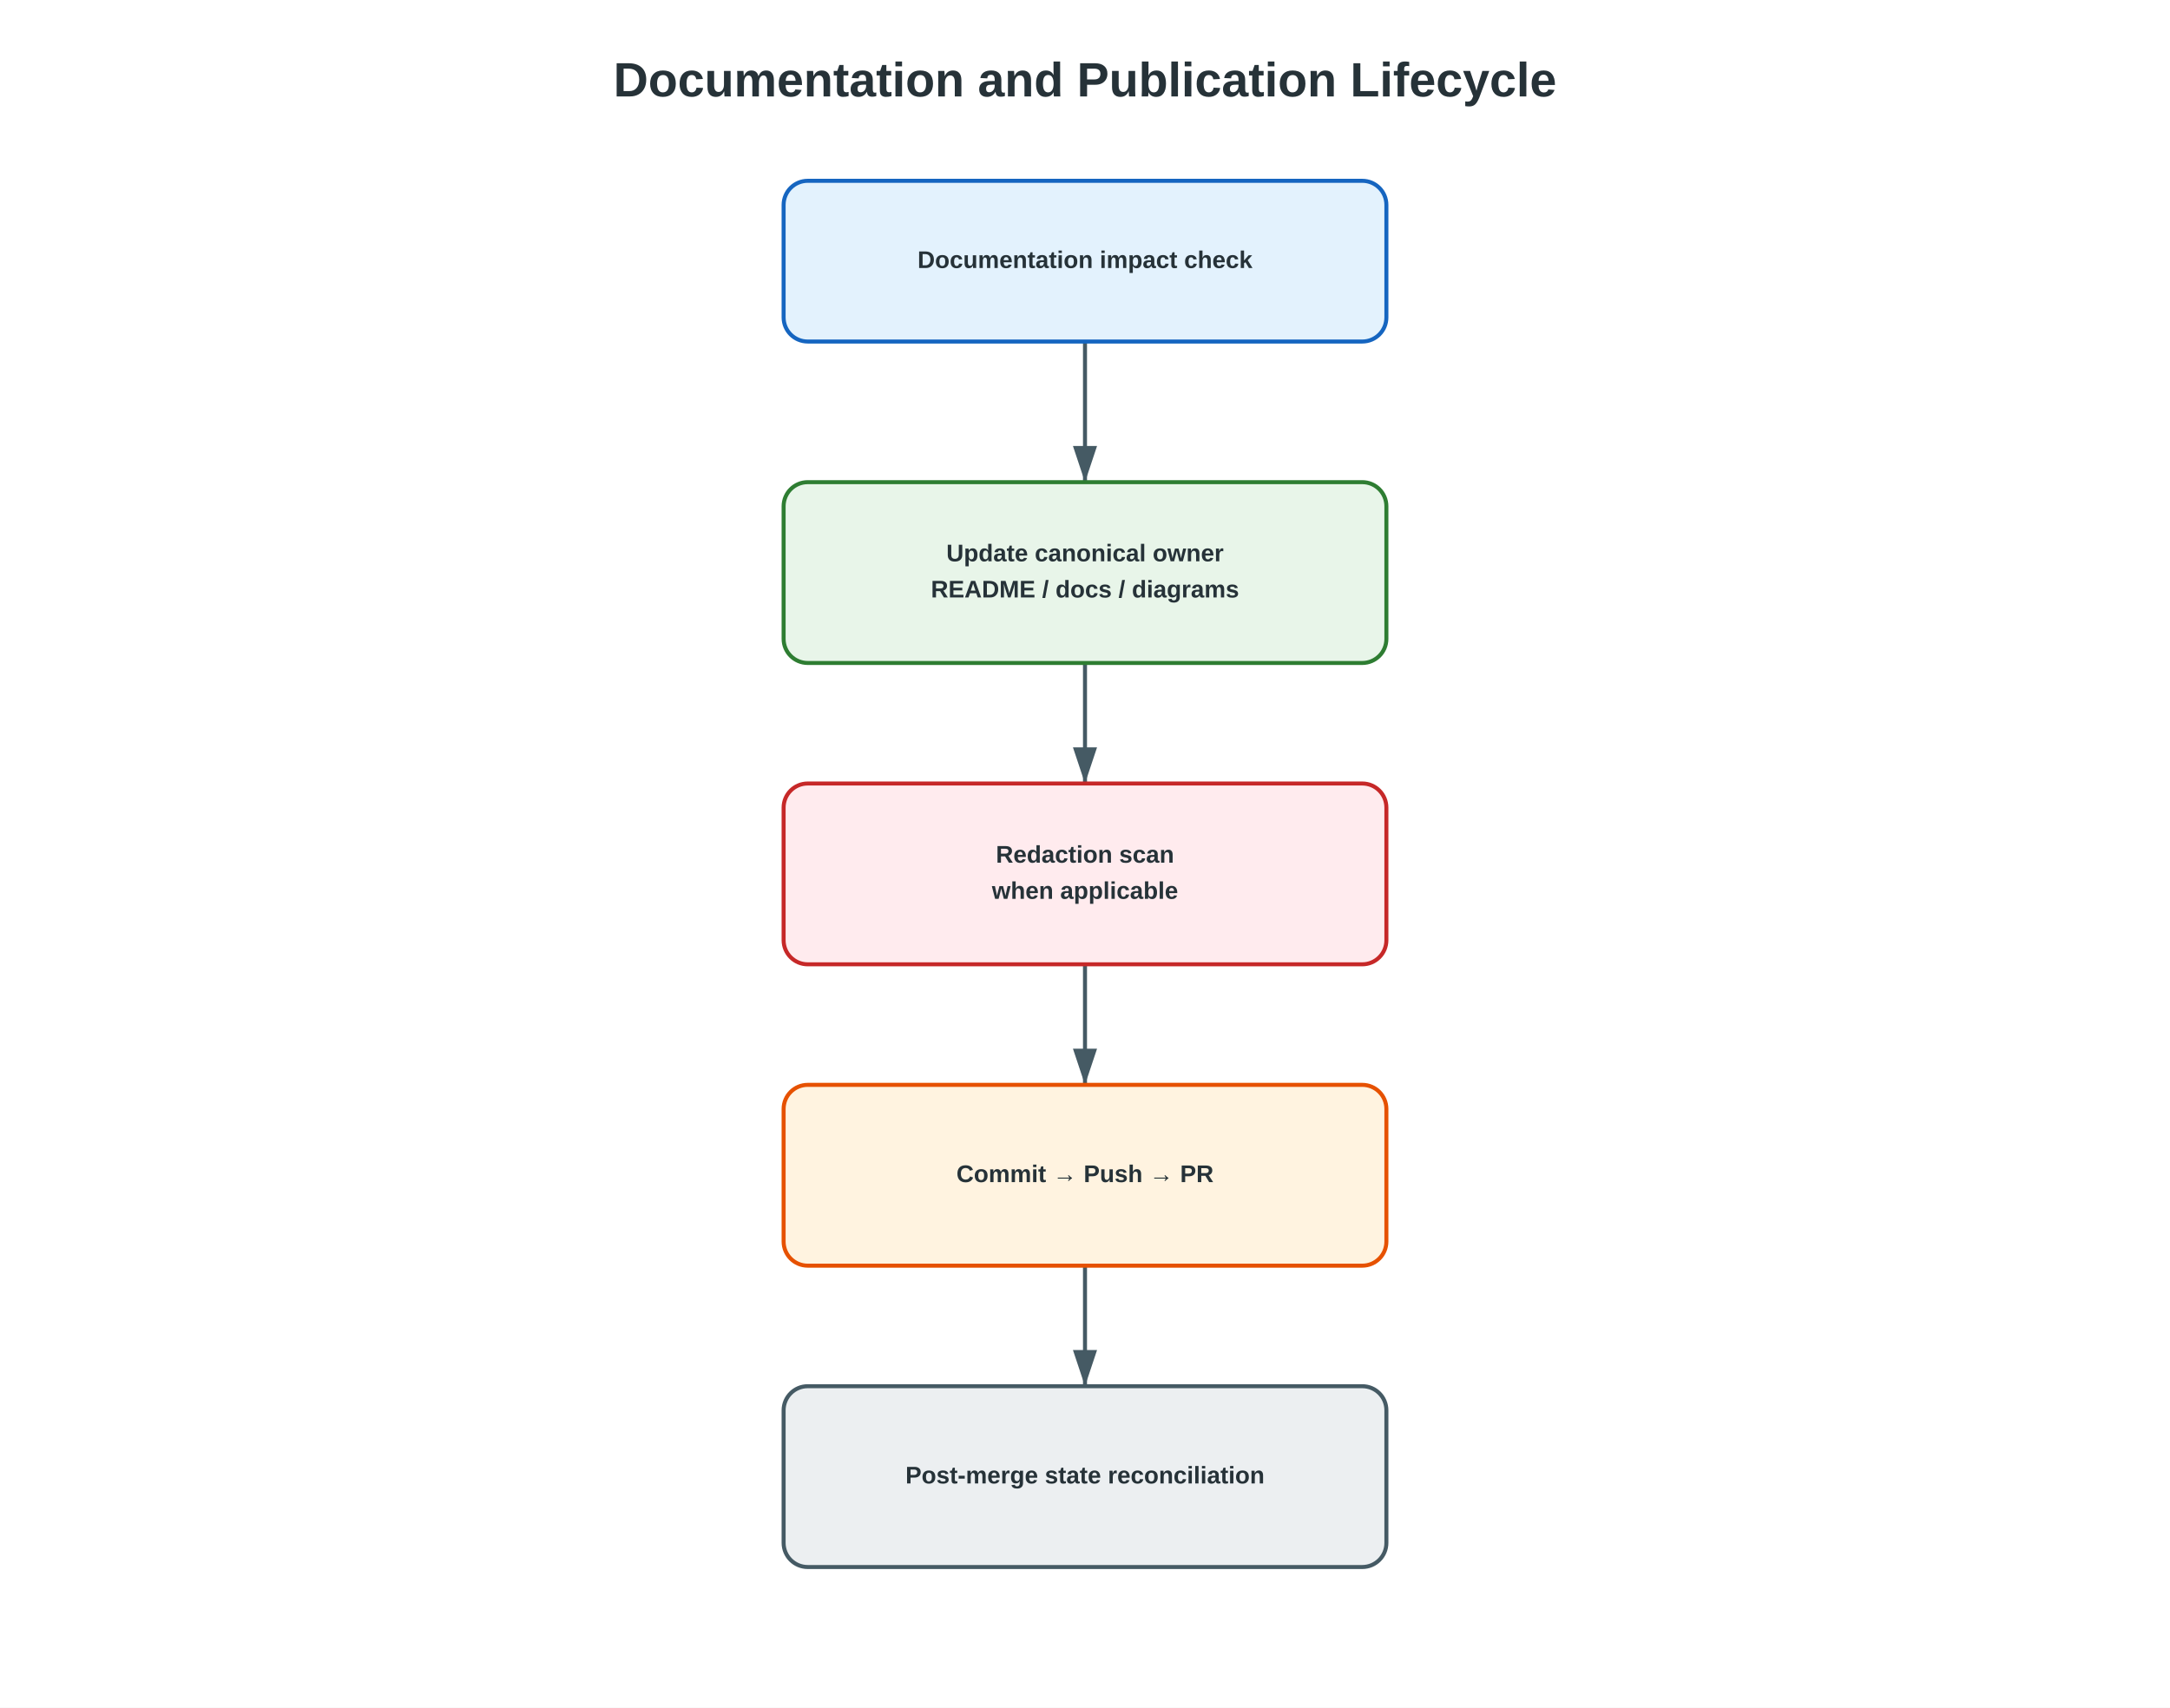
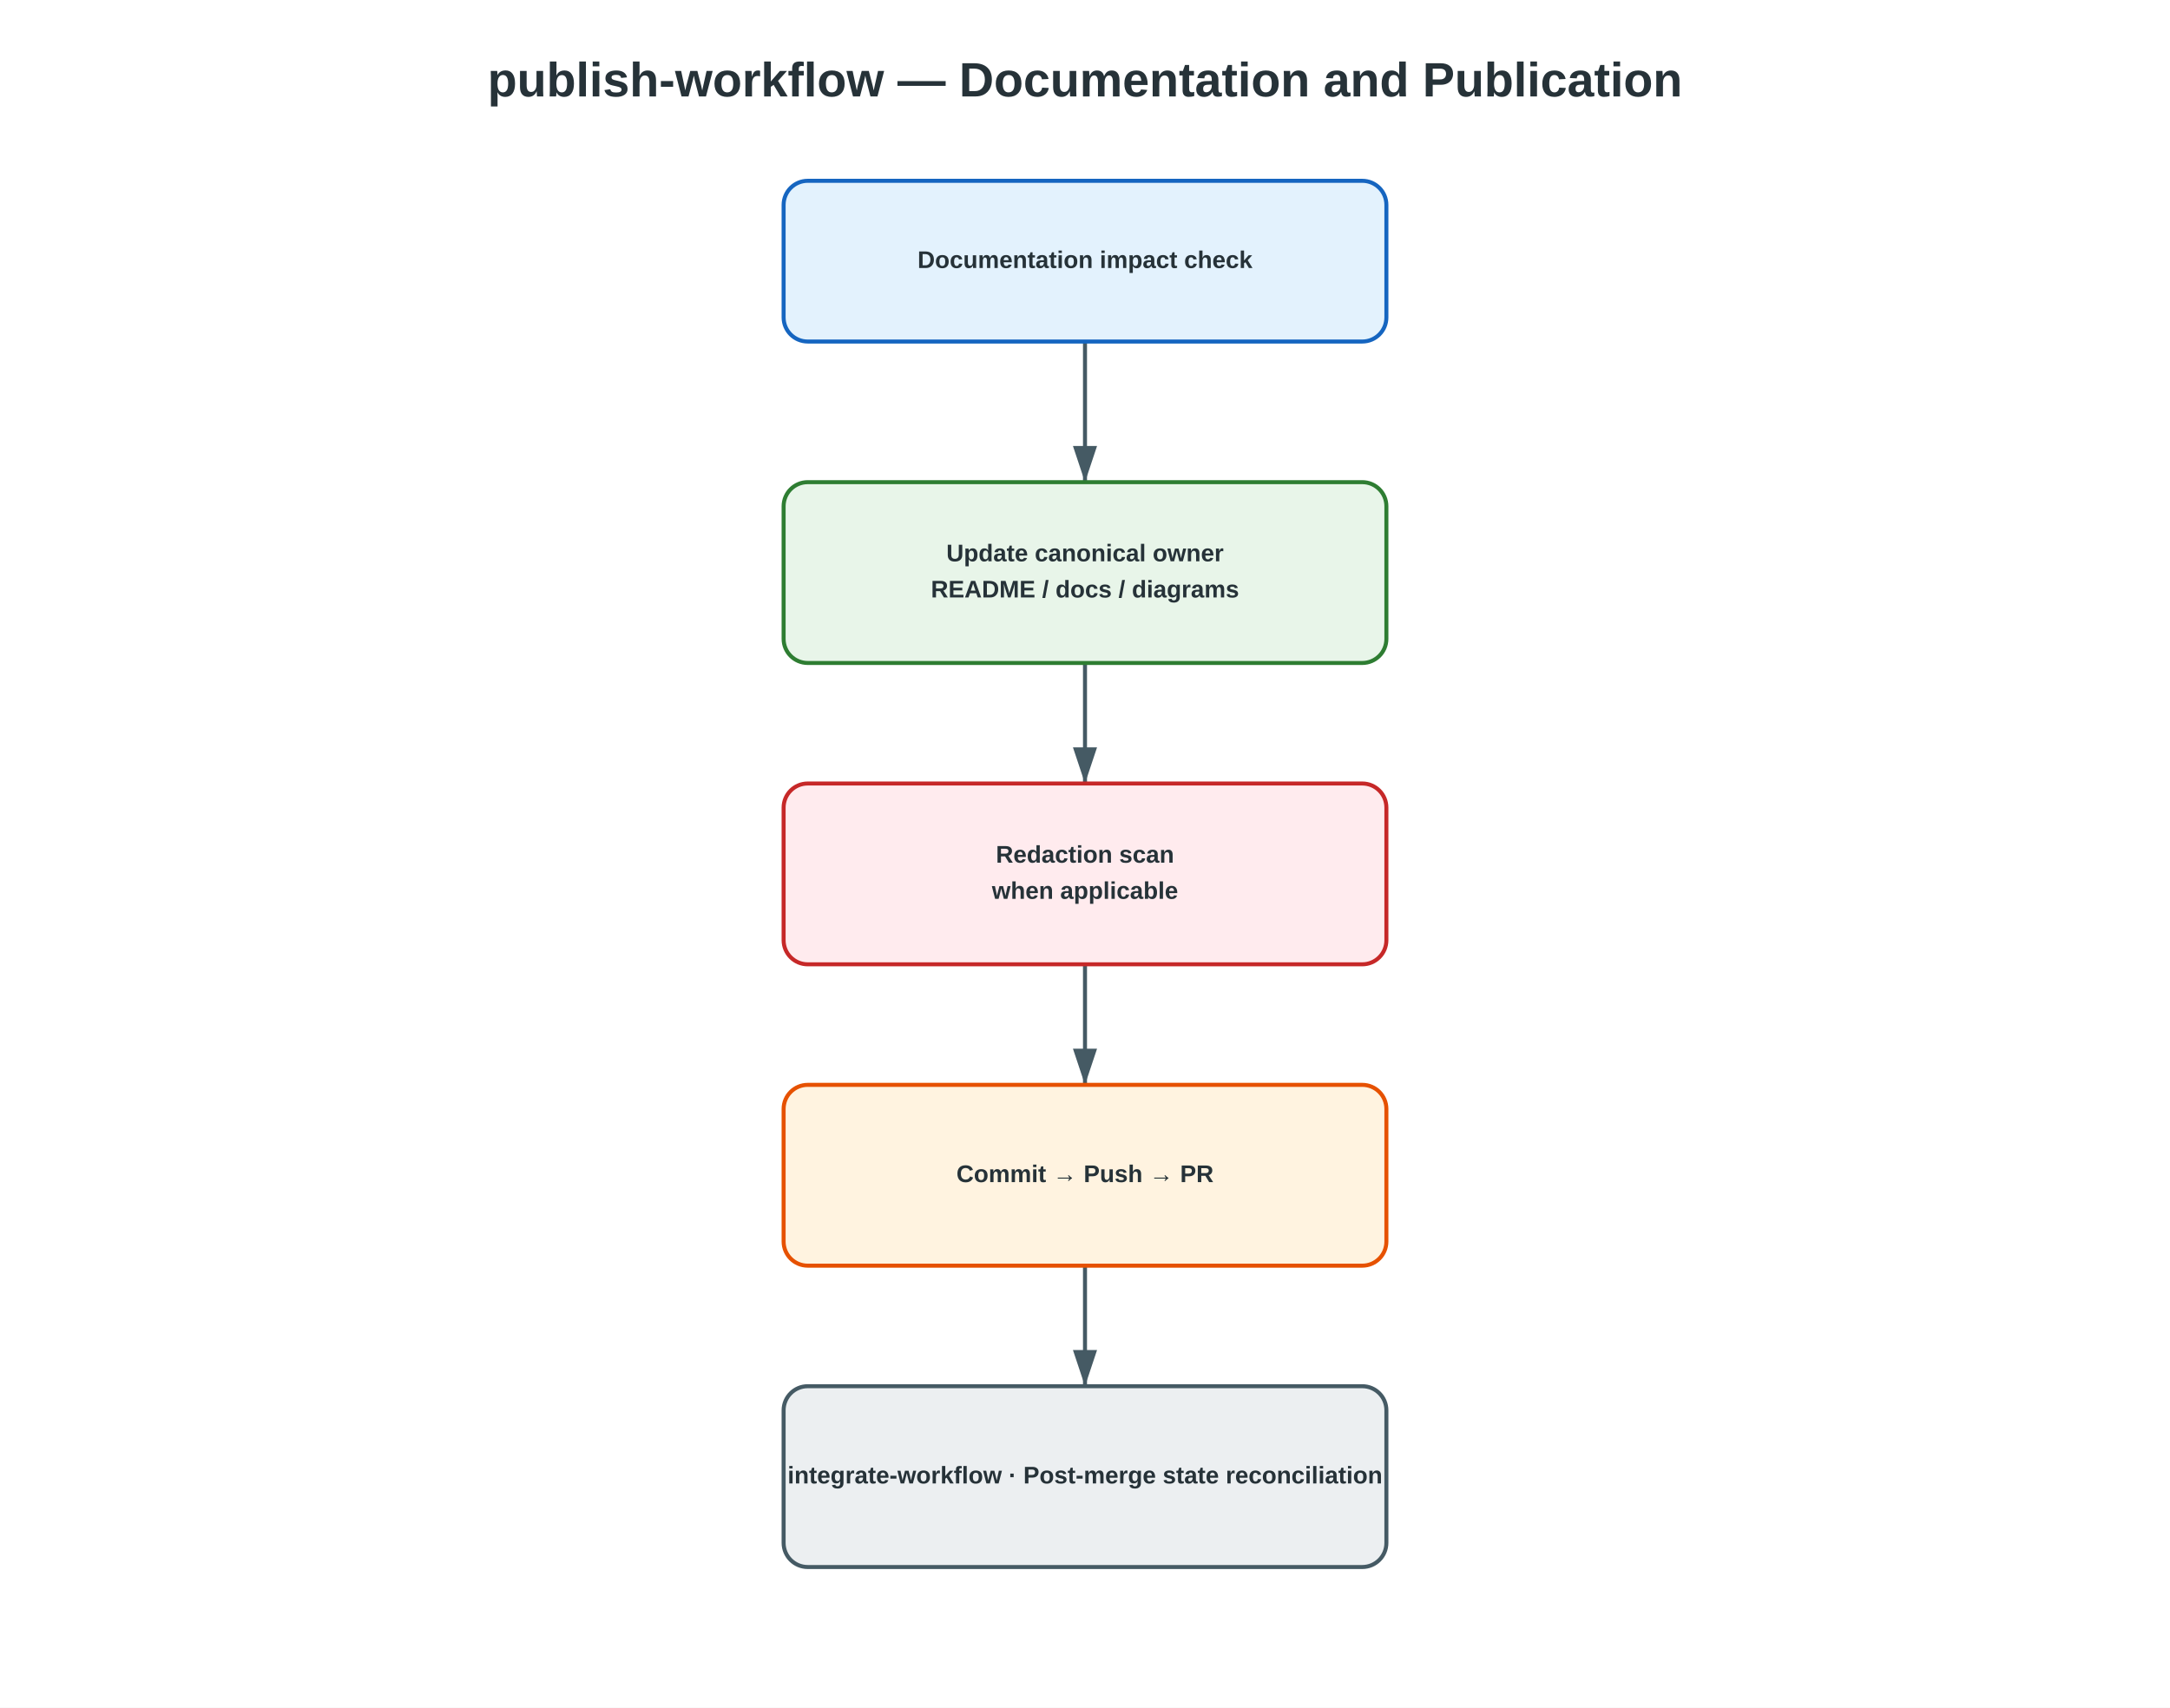
<svg xmlns="http://www.w3.org/2000/svg" width="1080" height="850" viewBox="0 0 1080 850">
  <defs>
    <marker id="arrow" markerWidth="10" markerHeight="10" refX="9" refY="3" orient="auto" markerUnits="strokeWidth">
      <path d="M0,0 L0,6 L9,3 z" fill="#455a64" />
    </marker>
  </defs>
  <rect width="100%" height="100%" fill="#fff" />
-   <text x="540" y="48" text-anchor="middle" font-family="Arial" font-size="24" font-weight="700" fill="#263238">Documentation and Publication Lifecycle</text>
+   <text x="540" y="48" text-anchor="middle" font-family="Arial" font-size="24" font-weight="700" fill="#263238">publish-workflow — Documentation and Publication</text>
  <path d="M540,170 V205 H540 V240" fill="none" stroke="#455a64" stroke-width="2" marker-end="url(#arrow)" />
  <path d="M540,330 V360 H540 V390" fill="none" stroke="#455a64" stroke-width="2" marker-end="url(#arrow)" />
  <path d="M540,480 V510 H540 V540" fill="none" stroke="#455a64" stroke-width="2" marker-end="url(#arrow)" />
  <path d="M540,630 V660 H540 V690" fill="none" stroke="#455a64" stroke-width="2" marker-end="url(#arrow)" />
  <rect x="390" y="90" width="300" height="80" rx="12" fill="#e3f2fd" stroke="#1565c0" stroke-width="2" />
  <text x="540" y="130" text-anchor="middle" dominant-baseline="middle" font-family="Arial" font-size="12" font-weight="700" fill="#263238">Documentation impact check</text>
  <rect x="390" y="240" width="300" height="90" rx="12" fill="#e8f5e9" stroke="#2e7d32" stroke-width="2" />
  <text x="540" y="276" text-anchor="middle" dominant-baseline="middle" font-family="Arial" font-size="12" font-weight="700" fill="#263238">Update canonical owner</text>
  <text x="540" y="294" text-anchor="middle" dominant-baseline="middle" font-family="Arial" font-size="12" font-weight="700" fill="#263238">README / docs / diagrams</text>
  <rect x="390" y="390" width="300" height="90" rx="12" fill="#ffebee" stroke="#c62828" stroke-width="2" />
  <text x="540" y="426" text-anchor="middle" dominant-baseline="middle" font-family="Arial" font-size="12" font-weight="700" fill="#263238">Redaction scan</text>
  <text x="540" y="444" text-anchor="middle" dominant-baseline="middle" font-family="Arial" font-size="12" font-weight="700" fill="#263238">when applicable</text>
  <rect x="390" y="540" width="300" height="90" rx="12" fill="#fff3e0" stroke="#e65100" stroke-width="2" />
  <text x="540" y="585" text-anchor="middle" dominant-baseline="middle" font-family="Arial" font-size="12" font-weight="700" fill="#263238">Commit → Push → PR</text>
  <rect x="390" y="690" width="300" height="90" rx="12" fill="#eceff1" stroke="#455a64" stroke-width="2" />
-   <text x="540" y="735" text-anchor="middle" dominant-baseline="middle" font-family="Arial" font-size="12" font-weight="700" fill="#263238">Post-merge state reconciliation</text>
+   <text x="540" y="735" text-anchor="middle" dominant-baseline="middle" font-family="Arial" font-size="12" font-weight="700" fill="#263238">integrate-workflow · Post-merge state reconciliation</text>
</svg>
